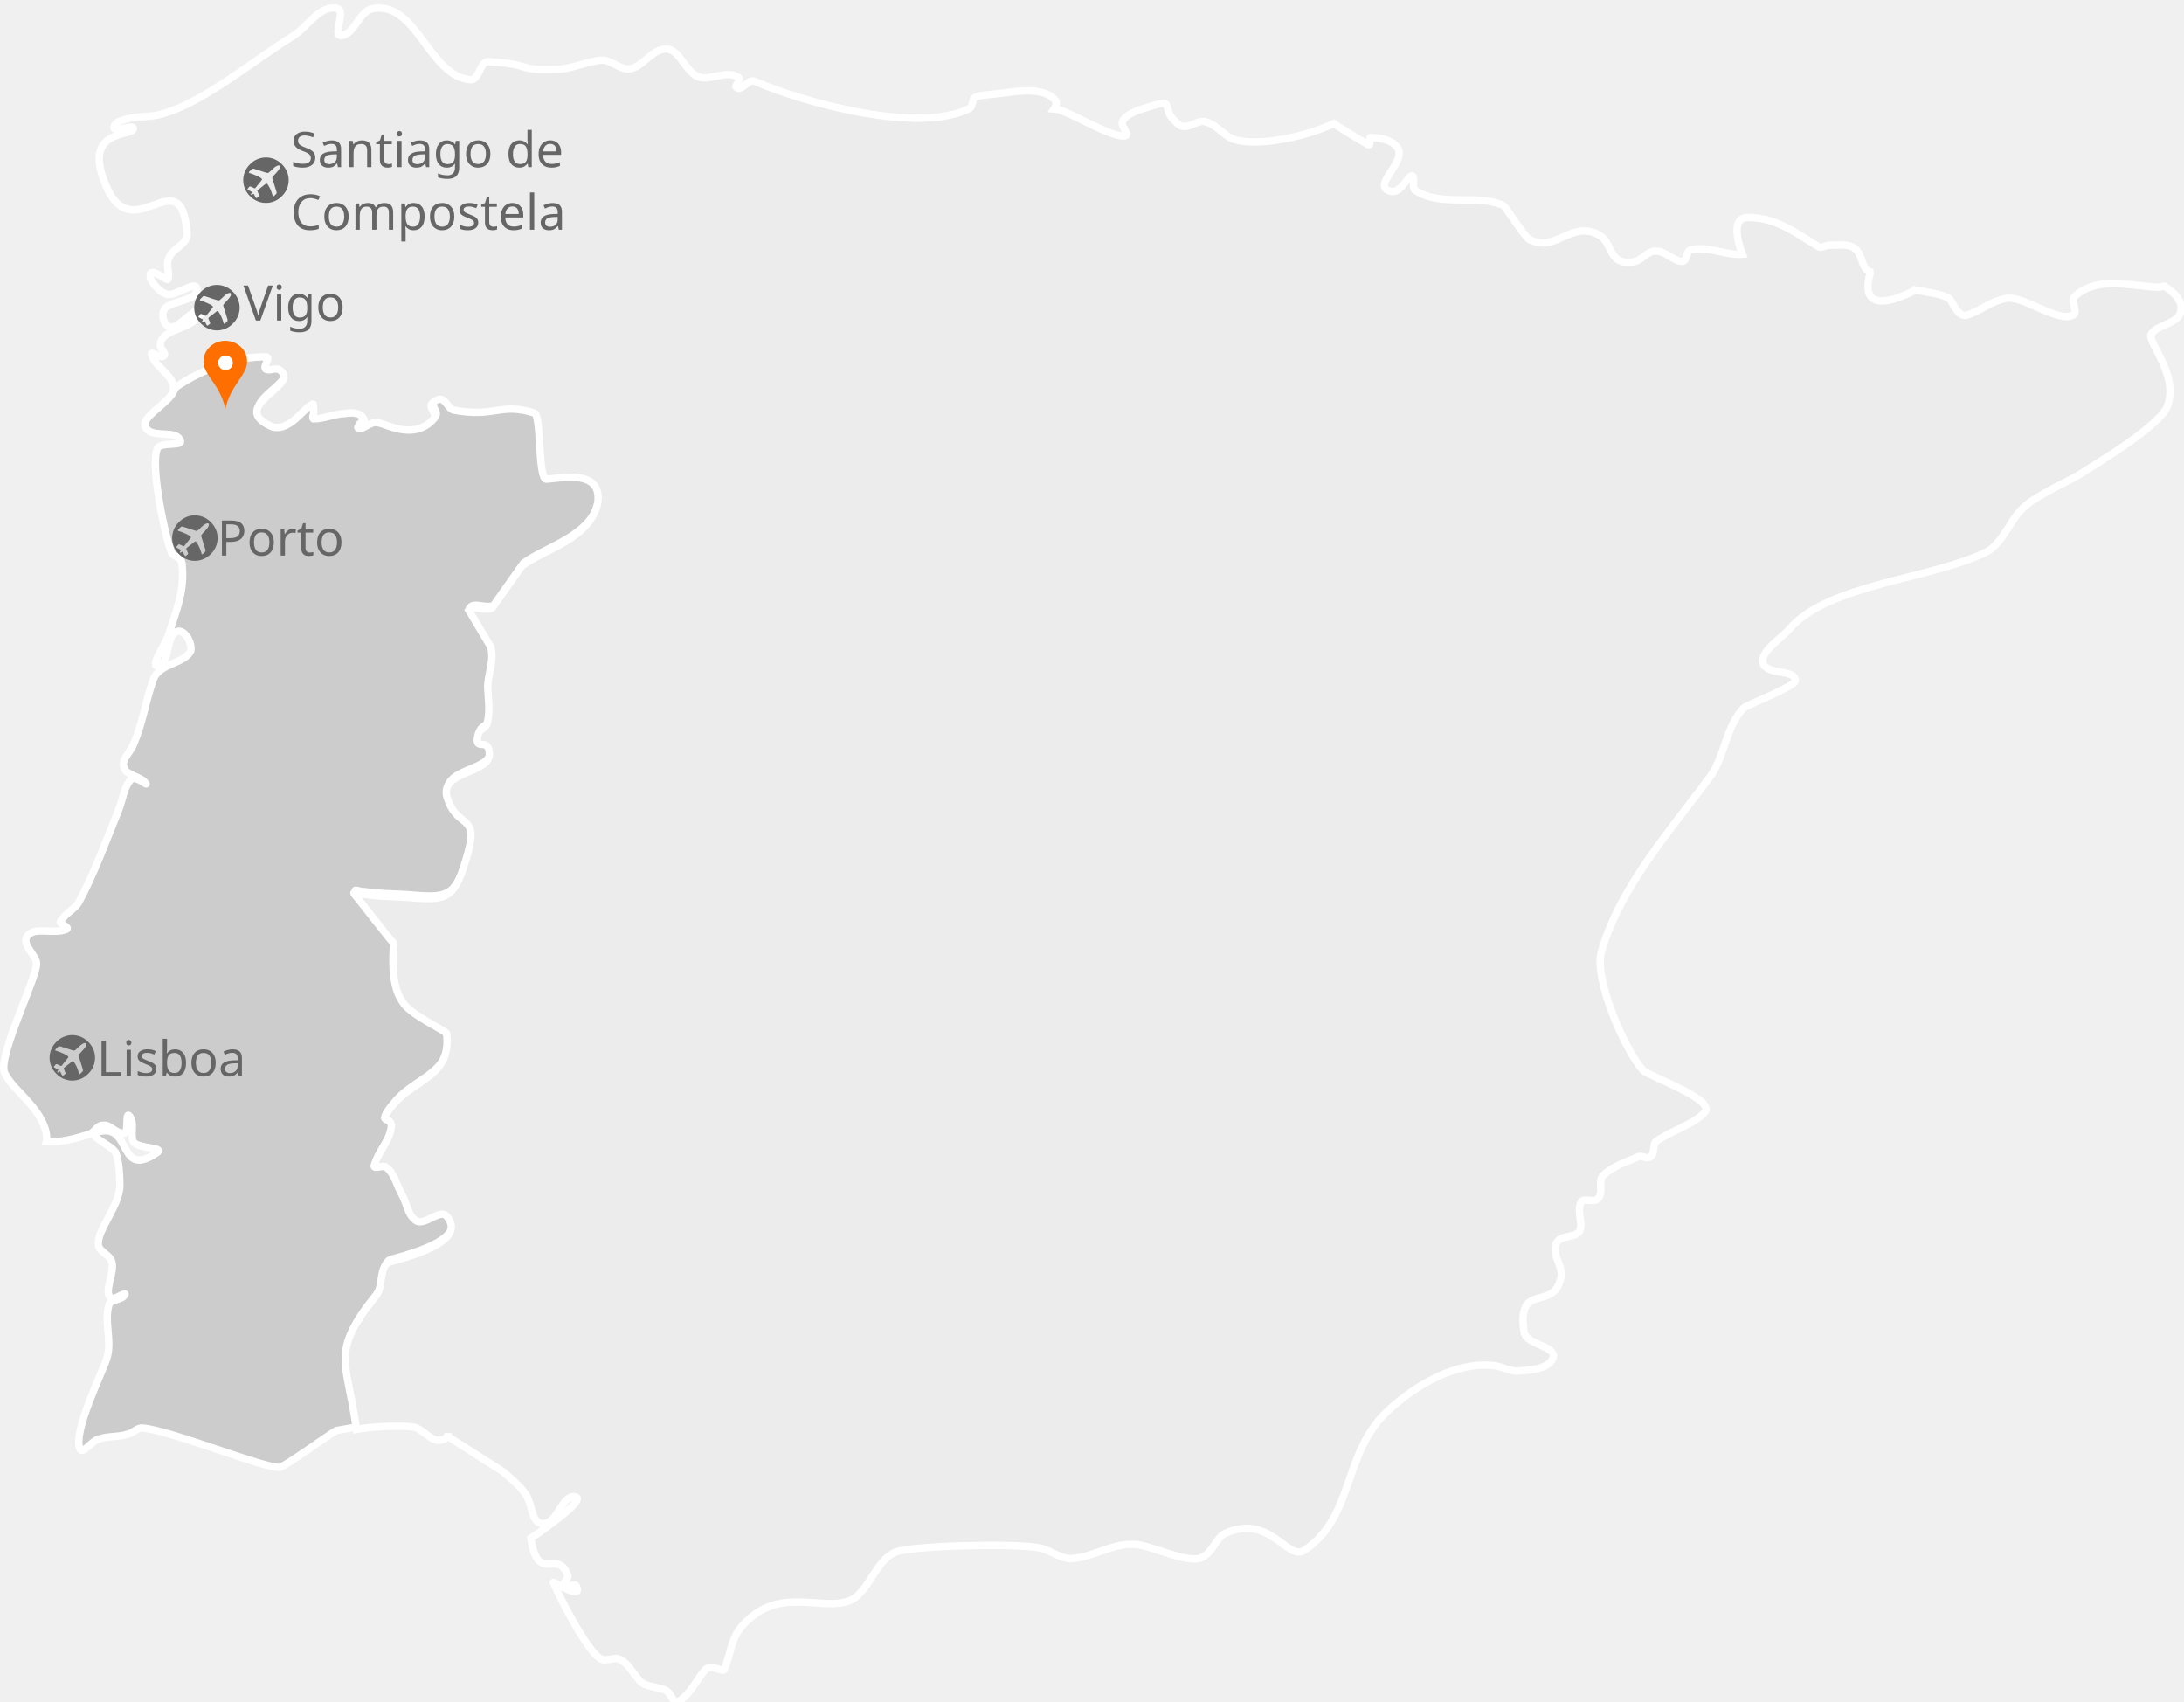
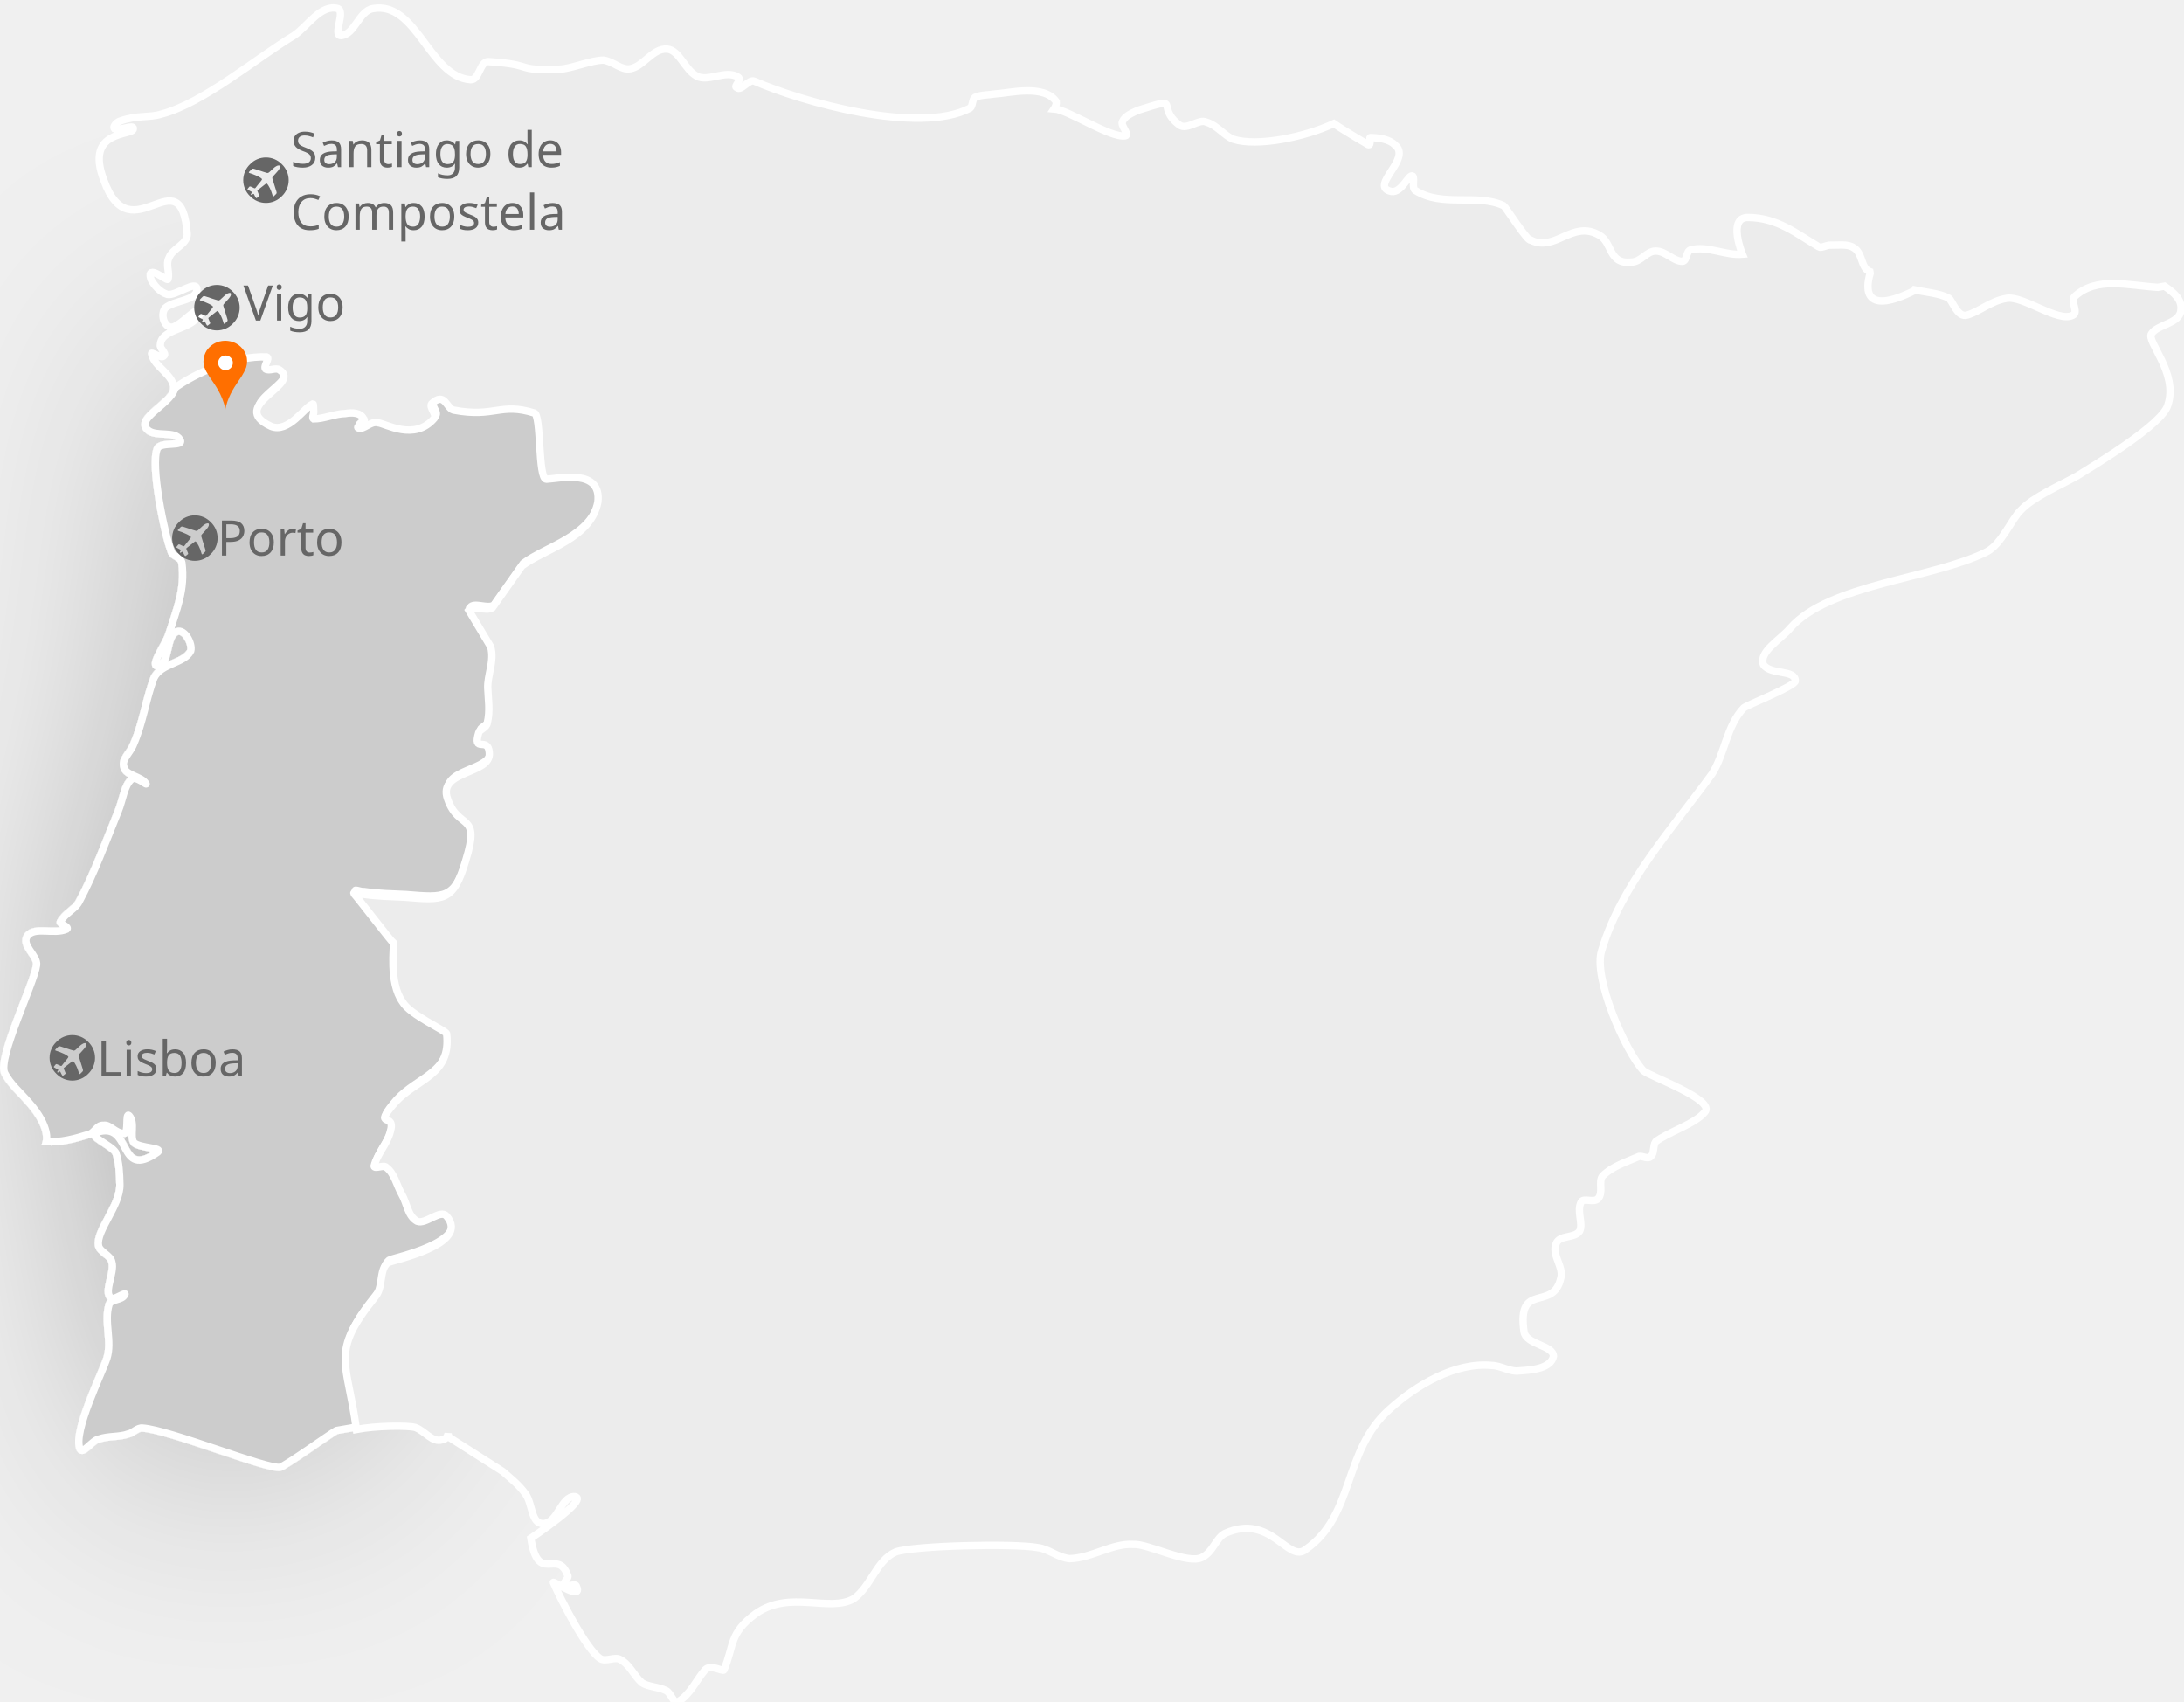
- <svg xmlns="http://www.w3.org/2000/svg" xmlns:xlink="http://www.w3.org/1999/xlink" version="1" viewBox="0 0 891 694">
+ <svg xmlns="http://www.w3.org/2000/svg" xmlns:xlink="http://www.w3.org/1999/xlink" version="1" viewBox="0 0 891 694" style="overflow:visible;">
  <style>.airport-label{font-size:1742.983px;-inkscape-font-specification:sans-serif;fill-opacity:1;font-weight:400;stroke:none;font-stretch:normal;font-variant:normal;font-family:sans-serif;font-size: 20px;font-style:normal;fill:#666}</style>
-   <path id="pt" class="eu europe" d="m146 582c-3.7-28-11-31 7.6-54 3.5-4 1.5-11 5.2-14 1.2-0.9 34-7.3 24-19-2.6-3-8.5 3.5-12 2.1-3.9-2.1-4.2-7.5-6.3-11-2.1-3.7-2.9-8.4-6.3-11-0.92-1.2-4.8 0.82-5-0.5 1.2-5 5.4-9.1 6.6-14 2.6-8.6-7.8-0.69 2-12 8.8-9.7 23-11 21-28-0.24-1.3-15-7.7-18-13-5.7-7.9-3.4-23-3.7-24-0.8-0.54-15-19-16-20-0.92-1.2 2.2 0.31 3.5 0.08 6.5 0.93 11 0.89 17 1.2 16 1.3 20 2 25-15 6.2-20-2.9-12-7.4-25-4.3-12 18-9.9 17-19-0.52-6.7-6.9 0.51-4.3-8.1 0.44-1.4 3.2-1.9 3.5-4 1.2-5 0.35-9.6 0.19-14-0.28-5.4 2.8-11 1.2-17l-9-15c1.7-2.3 7.2 0.81 9.7-0.98l12-17c9.2-7 28-11 31-26 1.7-14-16-9.6-21-9.4-3.5-0.08-2-26-4.9-27-14-4.4-16 2-33-1.2-3-0.85-3.5-7.6-8.9-2.6-1.1 1.6 2.2 4.4 1.1 5.9-8.1 9.6-20 2.1-23 1.9-3-0.85-5.8 3-8 2.1-1.5-0.43 3.7-2.7 2.1-3.8-1.2-2.5-4.7-2.6-7.4-2.1-4.2 0.04-8.7 2.2-13 2.2-0.8-0.54 0.32-2.1 0.08-3.4-0.12-0.66 0.08-3.4-0.48-2.6-3.3 1.2-9.8 12-17 9-18-8.4 13-17 3.5-23-1.6-1.1-4.1 0.7-5.7-0.38-0.92-1.2 2-4.4 0.52-4.9-13-0.54-29 6.4-38 13-0.16 6.8-17 13-11 18 3.3 2.8 11 0.11 13 3.8 2 3.1-7.6 0.63-9.2 3.6-3 6.6 2.9 35 5.6 42 0.36 2 3.9 2.1 4.4 4.7 1.4 11-2.2 19-5.3 29-1.3 4.3-8.6 14-4 13 4.5-2.1 2.7-12 7.2-14 3.3-1.2 6.5 5 5.7 7.9-2.6 5.2-12 4.9-15 11-3.3 8.7-4.4 18-8.3 27-1.4 3.7-5.2 6.3-3.9 9.5 0.6 3.3 7 3.6 8.9 6.6 0.92 1.2-4.1-3.4-5.9-1.7-3 2.6-3.4 8.1-5.4 13-4.9 12-10 26-16 37-1.6 3-5.5 4.4-7.6 8.1-0.56 0.78 3.9 2.1 2.6 3-5.2 2.3-13-1.2-16 2.7-2.8 3.9 4.3 8.1 3.7 12-0.84 7-16 38-13 44 2.2 4.4 6.3 7.8 9.9 12 8.9 10 7.1 16 7.1 16 5.7 0.38 12-1.3 17-2.9 2.7-0.47 3.5-4 6.3-3.8 2.7-0.47 4.8 3.3 8.3 3.3 2.2 0.31 0.47-8.9 2.2-7.2 2.6 3 0.09 8.2 1.9 11 2.5 2.3 12 2 9.8 3.8-17 12-10-13-25-8-4 1.4 5.9 5.1 7.8 8.2 1.4 3.8 1.6 8.6 1.7 13 0.21 8.8-9.9 19-8.7 25 0.48 2.6 4.9 3.9 5.4 6.6 1.5 4.5-4.4 14 0.61 15 1.4-0.24 5.8-3 4.6-1.5-1 2.2-5.3 1.6-6.3 3.8-2.2 7.2 1.3 15-0.9 22-1.8 5.8-14 30-11 37 1.2 2.5 5-3.6 7.7-4 4-1.4 8.3-0.74 12-2.1 2-0.35 3.7-2.7 5.9-2.4 11 0.77 51 17 56 16 2-0.35 21-14 23-15z" fill="#ccc" style="stroke-width:3;stroke:#fff" />
+   <path id="pt" class="eu europe" d="m146 582c-3.7-28-11-31 7.6-54 3.5-4 1.5-11 5.2-14 1.2-0.9 34-7.3 24-19-2.6-3-8.5 3.5-12 2.1-3.9-2.1-4.2-7.5-6.3-11-2.1-3.7-2.9-8.4-6.3-11-0.92-1.2-4.8 0.82-5-0.5 1.2-5 5.4-9.1 6.6-14 2.6-8.6-7.8-0.69 2-12 8.8-9.7 23-11 21-28-0.24-1.3-15-7.7-18-13-5.7-7.9-3.4-23-3.7-24-0.8-0.54-15-19-16-20-0.92-1.2 2.2 0.31 3.5 0.08 6.5 0.93 11 0.89 17 1.2 16 1.3 20 2 25-15 6.2-20-2.9-12-7.4-25-4.3-12 18-9.9 17-19-0.52-6.7-6.9 0.51-4.3-8.1 0.44-1.4 3.2-1.9 3.5-4 1.2-5 0.35-9.6 0.19-14-0.28-5.4 2.8-11 1.2-17l-9-15c1.7-2.3 7.2 0.81 9.7-0.98l12-17c9.2-7 28-11 31-26 1.7-14-16-9.6-21-9.4-3.5-0.08-2-26-4.9-27-14-4.4-16 2-33-1.2-3-0.85-3.5-7.6-8.9-2.6-1.1 1.6 2.2 4.4 1.1 5.9-8.1 9.6-20 2.1-23 1.9-3-0.85-5.8 3-8 2.1-1.5-0.43 3.7-2.7 2.1-3.8-1.2-2.5-4.7-2.6-7.4-2.1-4.2 0.04-8.7 2.2-13 2.2-0.8-0.54 0.32-2.1 0.08-3.4-0.12-0.66 0.08-3.4-0.48-2.6-3.3 1.2-9.8 12-17 9-18-8.4 13-17 3.5-23-1.6-1.1-4.1 0.7-5.7-0.38-0.92-1.2 2-4.4 0.52-4.9-13-0.54-29 6.4-38 13-0.16 6.8-17 13-11 18 3.3 2.8 11 0.11 13 3.8 2 3.1-7.6 0.63-9.2 3.6-3 6.6 2.9 35 5.6 42 0.36 2 3.9 2.1 4.4 4.7 1.4 11-2.2 19-5.3 29-1.3 4.3-8.6 14-4 13 4.5-2.1 2.7-12 7.2-14 3.3-1.2 6.5 5 5.7 7.9-2.6 5.2-12 4.9-15 11-3.3 8.7-4.4 18-8.3 27-1.4 3.7-5.2 6.3-3.9 9.5 0.6 3.3 7 3.6 8.9 6.6 0.92 1.2-4.1-3.4-5.9-1.7-3 2.6-3.4 8.1-5.4 13-4.9 12-10 26-16 37-1.6 3-5.5 4.4-7.6 8.1-0.56 0.78 3.9 2.1 2.6 3-5.2 2.3-13-1.2-16 2.7-2.8 3.9 4.3 8.1 3.7 12-0.84 7-16 38-13 44 2.2 4.4 6.3 7.8 9.9 12 8.9 10 7.1 16 7.1 16 5.7 0.38 12-1.3 17-2.9 2.7-0.47 3.5-4 6.3-3.8 2.7-0.47 4.8 3.3 8.3 3.3 2.2 0.31 0.47-8.9 2.2-7.2 2.6 3 0.09 8.2 1.9 11 2.5 2.3 12 2 9.8 3.8-17 12-10-13-25-8-4 1.4 5.9 5.1 7.8 8.2 1.4 3.8 1.6 8.6 1.7 13 0.21 8.8-9.9 19-8.7 25 0.48 2.6 4.9 3.9 5.4 6.6 1.5 4.5-4.4 14 0.61 15 1.4-0.24 5.8-3 4.6-1.5-1 2.2-5.3 1.6-6.3 3.8-2.2 7.2 1.3 15-0.9 22-1.8 5.8-14 30-11 37 1.2 2.5 5-3.6 7.7-4 4-1.4 8.3-0.74 12-2.1 2-0.35 3.7-2.7 5.9-2.4 11 0.77 51 17 56 16 2-0.35 21-14 23-15z" fill="#ccc" style="stroke-width:3;stroke:#fff;filter:drop-shadow(0 0 50px rgba(0, 0, 0, 0.25));" />
  <path id="es" d="m780 118c5.1 1.2 11 1.5 15 3.6 1.6 1.1 3.6 8.2 7.6 6.9 5.3-1.6 9.5-5.7 16-6.8 6.8-1.2 21 10 27 6.9 2.6-1.1-1.1-5.9 0.72-7.6 9-8.4 22-4.5 34-3.8l2.7-0.47c4 2.7 7.3 5.6 6.7 9.8-0.4 5.5-9.5 5.7-12 9.6-2.2 3.1 11 16 6.7 29-2.1 7.9-29 24-37 29-7 3.9-18 8.6-23 14-3.6 3.3-7.9 14-14 17-22 11-64 13-80 31-4 4.8-13 9.7-11 15 2.9 4.3 13 1.9 13 6.6 0.36 2-20 10-21 11-7.1 7.4-7.8 19-13 27-16 22-37 45-45 72-3.6 11 9.6 41 17 49 2.5 2.3 30 12 25 17-4 4.8-15 8.1-20 12-1.1 1.6-0.52 4.9-1.8 5.8-1.1 1.6-3.5-0.07-4.9 0.16-5.2 2.3-11 4-15 8.1-1.7 2.3 0.53 6.7-1.8 9.2-1.8 1.7-5.7-0.38-6.8 1.2-2.1 3.8 0.89 8.7-0.67 12-2.2 3.1-8.2 1.4-9.6 5.1-2 4.4 3.2 9.7 1.9 14-3 14-18 1.1-15 22 0.97 5.3 12 5.4 12 10-1.2 5-8.8 5.6-14 5.9-3.4 0.59-7.4-2.1-11-2.2-15-1.5-31 8-42 18-19 17-14 43-34 57-7.3 6-14-15-33-6.5-3.8 2-4.9 7.7-9.4 9.8-5.8 3-22-5.7-28-5.3-8.5-0.58-17 5.6-26 5.8-5-0.5-8.5-4-13-4.5-9.5-1.8-51-0.82-58 1.8-7.8 3.4-10 14-17 19-10 5.8-26-3.7-40 6.1-11 8.1-8.8 13-13 23-0.56 0.78-5.4-2.5-7.7-0.03-3.5 4-5.9 9.9-11 13-1.9 1-2.8-3.6-5-4.6-3.1-1.5-7.3-1.5-9.7-3.1-3.3-2.8-4.9-7.3-8.7-9.4-2.4-1.6-6.1 1.1-8.5-0.58-5.6-3.8-16-24-19-31-0.12-0.66 12 7.5 9.5 1.8-0.36-2-4.1 0.7-5-0.5-0.92-1.2 2.2-3.1 1.3-4.3-4.1-11-12 4.1-15-15 0 0 24-16 18-17-5.7-0.38-7 11-13 11-4.9 0.16-4.3-8.1-7.1-12s-6.1-6.4-9.4-9.3l-22-14-0.24-1.3c-0.44 1.4-1 2.2-2.4 2.4-4 1.4-7-3.6-11-5-3-0.85-16-0.73-24 0.8-3.7-28-11-31 7.6-54 3.5-4 1.5-11 5.2-14 1.2-0.9 34-7.3 24-19-2.6-3-8.5 3.5-12 2.1-3.9-2.1-4.2-7.5-6.3-11-2.1-3.7-2.9-8.4-6.3-11-0.92-1.2-4.8 0.82-5-0.5 1.2-5 5.4-9.1 6.6-14 2.6-8.6-7.8-0.7 2-12 8.8-9.7 23-11 21-28-0.24-1.3-15-7.7-18-13-5.7-7.9-3.4-23-3.7-24-0.8-0.54-15-19-16-20-0.92-1.2 2.2 0.31 3.5 0.08 6.5 0.93 11 0.89 17 1.2 16 1.3 20 2 25-15 6.2-20-2.9-12-7.4-25-4.3-12 18-9.9 17-19-0.52-6.7-6.9 0.51-4.3-8.1 0.44-1.4 3.2-1.9 3.5-4 1.2-5 0.35-9.6 0.19-14-0.28-5.4 2.8-11 1.2-17l-9-15c1.7-2.3 7.2 0.81 9.7-0.98l12-17c9.2-7 28-11 31-26 1.7-14-16-9.6-21-9.4-3.5-0.08-2-26-4.9-27-14-4.4-16 2-33-1.2-3-0.85-3.5-7.6-8.9-2.6-1.1 1.6 2.2 4.4 1.1 5.9-8.1 9.6-20 2.1-23 1.9-3-0.85-5.8 3-8 2.1-1.5-0.43 3.7-2.7 2.1-3.8-1.2-2.5-4.7-2.6-7.4-2.1-4.2 0.04-8.7 2.2-13 2.2-0.8-0.54 0.32-2.1 0.08-3.4-0.12-0.66 0.08-3.4-0.48-2.6-3.3 1.2-9.8 12-17 9-18-8.4 13-17 3.5-23-1.6-1.1-4.1 0.7-5.7-0.38-0.92-1.2 2-4.4 0.52-4.9-13-0.54-29 6.4-38 13 0.4-5.5-7.9-8.9-8.9-14-1-1.9 3.9 2.1 5 0.5 1.2-0.9-2-3.1-1.5-4.5 0.28-6.2 11-6 15-11 1.2-0.9 3.4-4.7 1.4-3.7-4 1.4-7.3 6-11 7.4-3.3 1.2-5.7-4.5-3.5-7.6 3.6-3.3 13-2.9 13-7.7-0.04-4.1-8.6 2.8-12 2.1-3-0.85-5.6-3.8-6.8-6.3-1.9-6.5 6.5 0.93 7 0.15 0.88-2.9-1.1-5.9 0.47-8.9 1.4-3.7 7.4-5.4 7.4-9.5-2.5-33-23 8.7-34-22-8.1-21 12-18 12-21 0.32-2.1-5.4 0.94-7.7-0.03-0.92-1.2 1.6-3 2.2-3.1 7.2-2.6 12-1.3 17-2.9 17-4.4 39-23 54-32 5.6-3.7 11-13 18-11 3.1 1.5-2.3 11 1.2 11 5.6-0.28 7.3-10 13-11 18-3.2 23 28 40 29 3.5 0.07 3.6-7.4 7.1-7.4 20 1.3 9.8 3.8 29 3.1 4.9-0.16 13-3.7 18-3.7 4.3 0.62 7.1 4.2 11 3.5 5.4-0.94 9-8.4 15-8 5 0.5 7.1 8.3 12 11 4.7 2.6 12-2.8 17 0.49 1.6 1.1-2.1 3.8-0.64 4.2 1.7 1.7 5-3.6 7.2-2.6 19 8.3 67 22 88 11 1.2-0.9 0.76-3.5 2-4.4 2.6-1.1 5.4-0.94 8.2-1.4 5.6-0.28 20-4.1 25 3.2 0.12 0.66-0.32 2.1-0.88 2.9 5.7 0.38 23 12 29 11 2-0.35-2.2-4.4-1.1-5.9 1-2.2 3.6-3.3 6.2-4.5 19-6 6.7-1.8 17 6 3.2 2.2 7.9-2.7 11-1.2 4.4 1.3 7.3 5.6 11 7 9.7 3.1 29-0.84 41-6.4 4.8 3.3 14 8.6 14 8.6 1.5 0.43 0.2-2.8 0.88-2.9 3.5 0.07 7.8 0.69 10 3 7.3 5.6-11 17-1.4 19 4.3 0.62 7.1-7.4 8.7-6.3 0.92 1.2-0.52 4.9 1.1 5.9 11 7 25 1.1 36 6.2 0.8 0.54 10 15 11 14 10 5.1 17-8.3 28-2 5.5 3.1 3.7 12 13 11 4.2-0.04 6.2-4.5 10-4.5 4.2-0.04 7.1 4.2 11 4.2 2-0.35 1.3-4.3 3.4-4.7 6.7-1.8 14 2.4 21 1.8 0 0-6.2-15 2.2-15 12 0 20 6.7 29 12 0.8 0.54 2.7-0.47 4.1-0.7 3.5 0.07 7.6-0.63 10 1 3.9 2.1 2.9 8.4 6.7 9.8l0.12 0.66c-2.2 7.2-1.9 17 18 7.1z" fill="#ececec" style="stroke-width:3;stroke:#fff" />
  <text id="text-vigo" class="airport-label" x="99.304" y="130.754">
    <tspan y="130.754">Vigo</tspan>
  </text>
  <text id="text-santiago" class="airport-label" x="118.581" y="68.171">
    <tspan y="68.171">Santiago de</tspan>
    <tspan x="118.581" y="93.711">Compostela</tspan>
  </text>
  <text id="text-porto" class="airport-label" x="88.605" y="226.619">
    <tspan y="226.619">Porto</tspan>
  </text>
  <text id="text-lisbon" class="airport-label" x="39.475" y="438.946">
    <tspan y="438.946">Lisboa</tspan>
  </text>
  <path id="a" d="m23 425a9 9 0 0 0-1.9e-4 13 9 9 0 0 0 13 0 9 9 0 0 0-1.9e-4 -13 9 9 0 0 0-13-1e-5zm-0.19 2.9 0.85-0.85c0.16-0.16 0.32-0.25 0.48-0.27 0.16-0.023 0.43 0.031 0.82 0.16 3.1 1 4.8 1.6 5 1.6 0.28 0.072 0.6-0.046 0.95-0.36 1.3-1.2 2.1-2 2.5-2.2 0.41-0.29 0.77-0.45 1.1-0.48 0.31-0.033 0.51-9e-3 0.59 0.071 0.09 0.09 0.13 0.27 0.12 0.54-0.013 0.27-0.13 0.58-0.35 0.94s-0.65 0.9-1.3 1.6c-0.66 0.73-1 1.1-1.1 1.2-0.16 0.16-0.27 0.31-0.33 0.46-0.057 0.15-0.067 0.31-0.029 0.47 0.037 0.17 0.23 0.79 0.58 1.9l1 3.2c0.15 0.44 0.2 0.73 0.16 0.88-0.043 0.15-0.13 0.29-0.27 0.42l-0.85 0.85c-0.13 0.13-0.25 0.14-0.37 0.022-0.075-0.075-0.17-0.32-0.28-0.73-0.25-0.88-0.59-1.8-1-2.6-0.45-0.89-0.83-1.5-1.2-1.8-0.075-0.075-0.16-0.099-0.24-0.071-0.087 0.027-0.21 0.1-0.36 0.23l-2.8 2.2c-0.14 0.095-0.25 0.19-0.35 0.29-0.09 0.09-0.14 0.18-0.14 0.27-3.5e-5 0.09 0.15 0.44 0.44 1.1 0.32 0.6 0.4 0.97 0.24 1.1-0.005 5e-3 -0.15 0.12-0.42 0.35-0.28 0.23-0.44 0.36-0.5 0.39-0.052 0.033-0.11 0.046-0.16 0.041-0.055-5e-3 -0.11-0.03-0.15-0.075-0.075-0.075-0.2-0.28-0.36-0.6l-0.47-0.94-0.075-0.075c-0.11-0.11-0.27-0.075-0.48 0.11-0.31 0.25-0.52 0.31-0.65 0.18-0.12-0.12-0.058-0.33 0.19-0.64 0.17-0.23 0.2-0.39 0.11-0.48l-0.075-0.075c-0.96-0.49-1.5-0.77-1.6-0.85-0.045-0.045-0.069-0.094-0.071-0.15-0.003-0.053 0.012-0.11 0.044-0.16 0.033-0.052 0.16-0.22 0.39-0.49s0.34-0.41 0.35-0.42c0.095-0.095 0.23-0.12 0.41-0.082 0.18 0.04 0.51 0.18 1 0.43 0.38 0.2 0.62 0.3 0.74 0.31 0.12 9e-3 0.22-0.036 0.32-0.14 0.03-0.03 0.32-0.39 0.86-1.1l1.3-1.6c0.31-0.39 0.47-0.64 0.5-0.75 0.03-0.12 0.013-0.21-0.052-0.27-0.4-0.4-1.1-0.84-2.2-1.3-1-0.47-1.9-0.79-2.5-0.97-0.3-0.08-0.48-0.15-0.55-0.22-0.1-0.1-0.085-0.22 0.045-0.35z" fill="#666" fill-rule="evenodd" style="clip-rule:evenodd" />
  <path id="drop-pin" d="m92 167c-0.66-3.1-1.8-5.8-3.2-8.2-1-1.8-2.3-3.5-3.4-5.2-0.37-0.58-0.7-1.2-1.1-1.8-0.72-1.2-1.3-2.6-1.3-4.4 0.04-1.8 0.56-3.2 1.3-4.4 1.3-1.9 3.4-3.5 6.2-3.9 2.3-0.34 4.5 0.23 6 1.1 1.3 0.71 2.2 1.7 3 2.8 0.77 1.2 1.3 2.5 1.3 4.3 0.02 0.92-0.13 1.8-0.35 2.5-0.22 0.72-0.58 1.3-0.9 2-0.62 1.2-1.4 2.4-2.2 3.5-2.3 3.4-4.5 6.9-5.5 12z" fill="#ff6f00" style="clip-rule:evenodd;fill-rule:evenodd" />
  <ellipse cx="92" cy="148" rx="3" ry="3" fill="#fff" style="clip-rule:evenodd;fill-rule:evenodd" />
  <use transform="translate(79,-358)" width="100%" height="100%" style="fill:none" xlink:href="#a" />
  <use transform="translate(50,-212)" width="100%" height="100%" style="fill:none" xlink:href="#a" />
  <use transform="translate(59,-306)" width="100%" height="100%" style="fill:none" xlink:href="#a" />
</svg>
